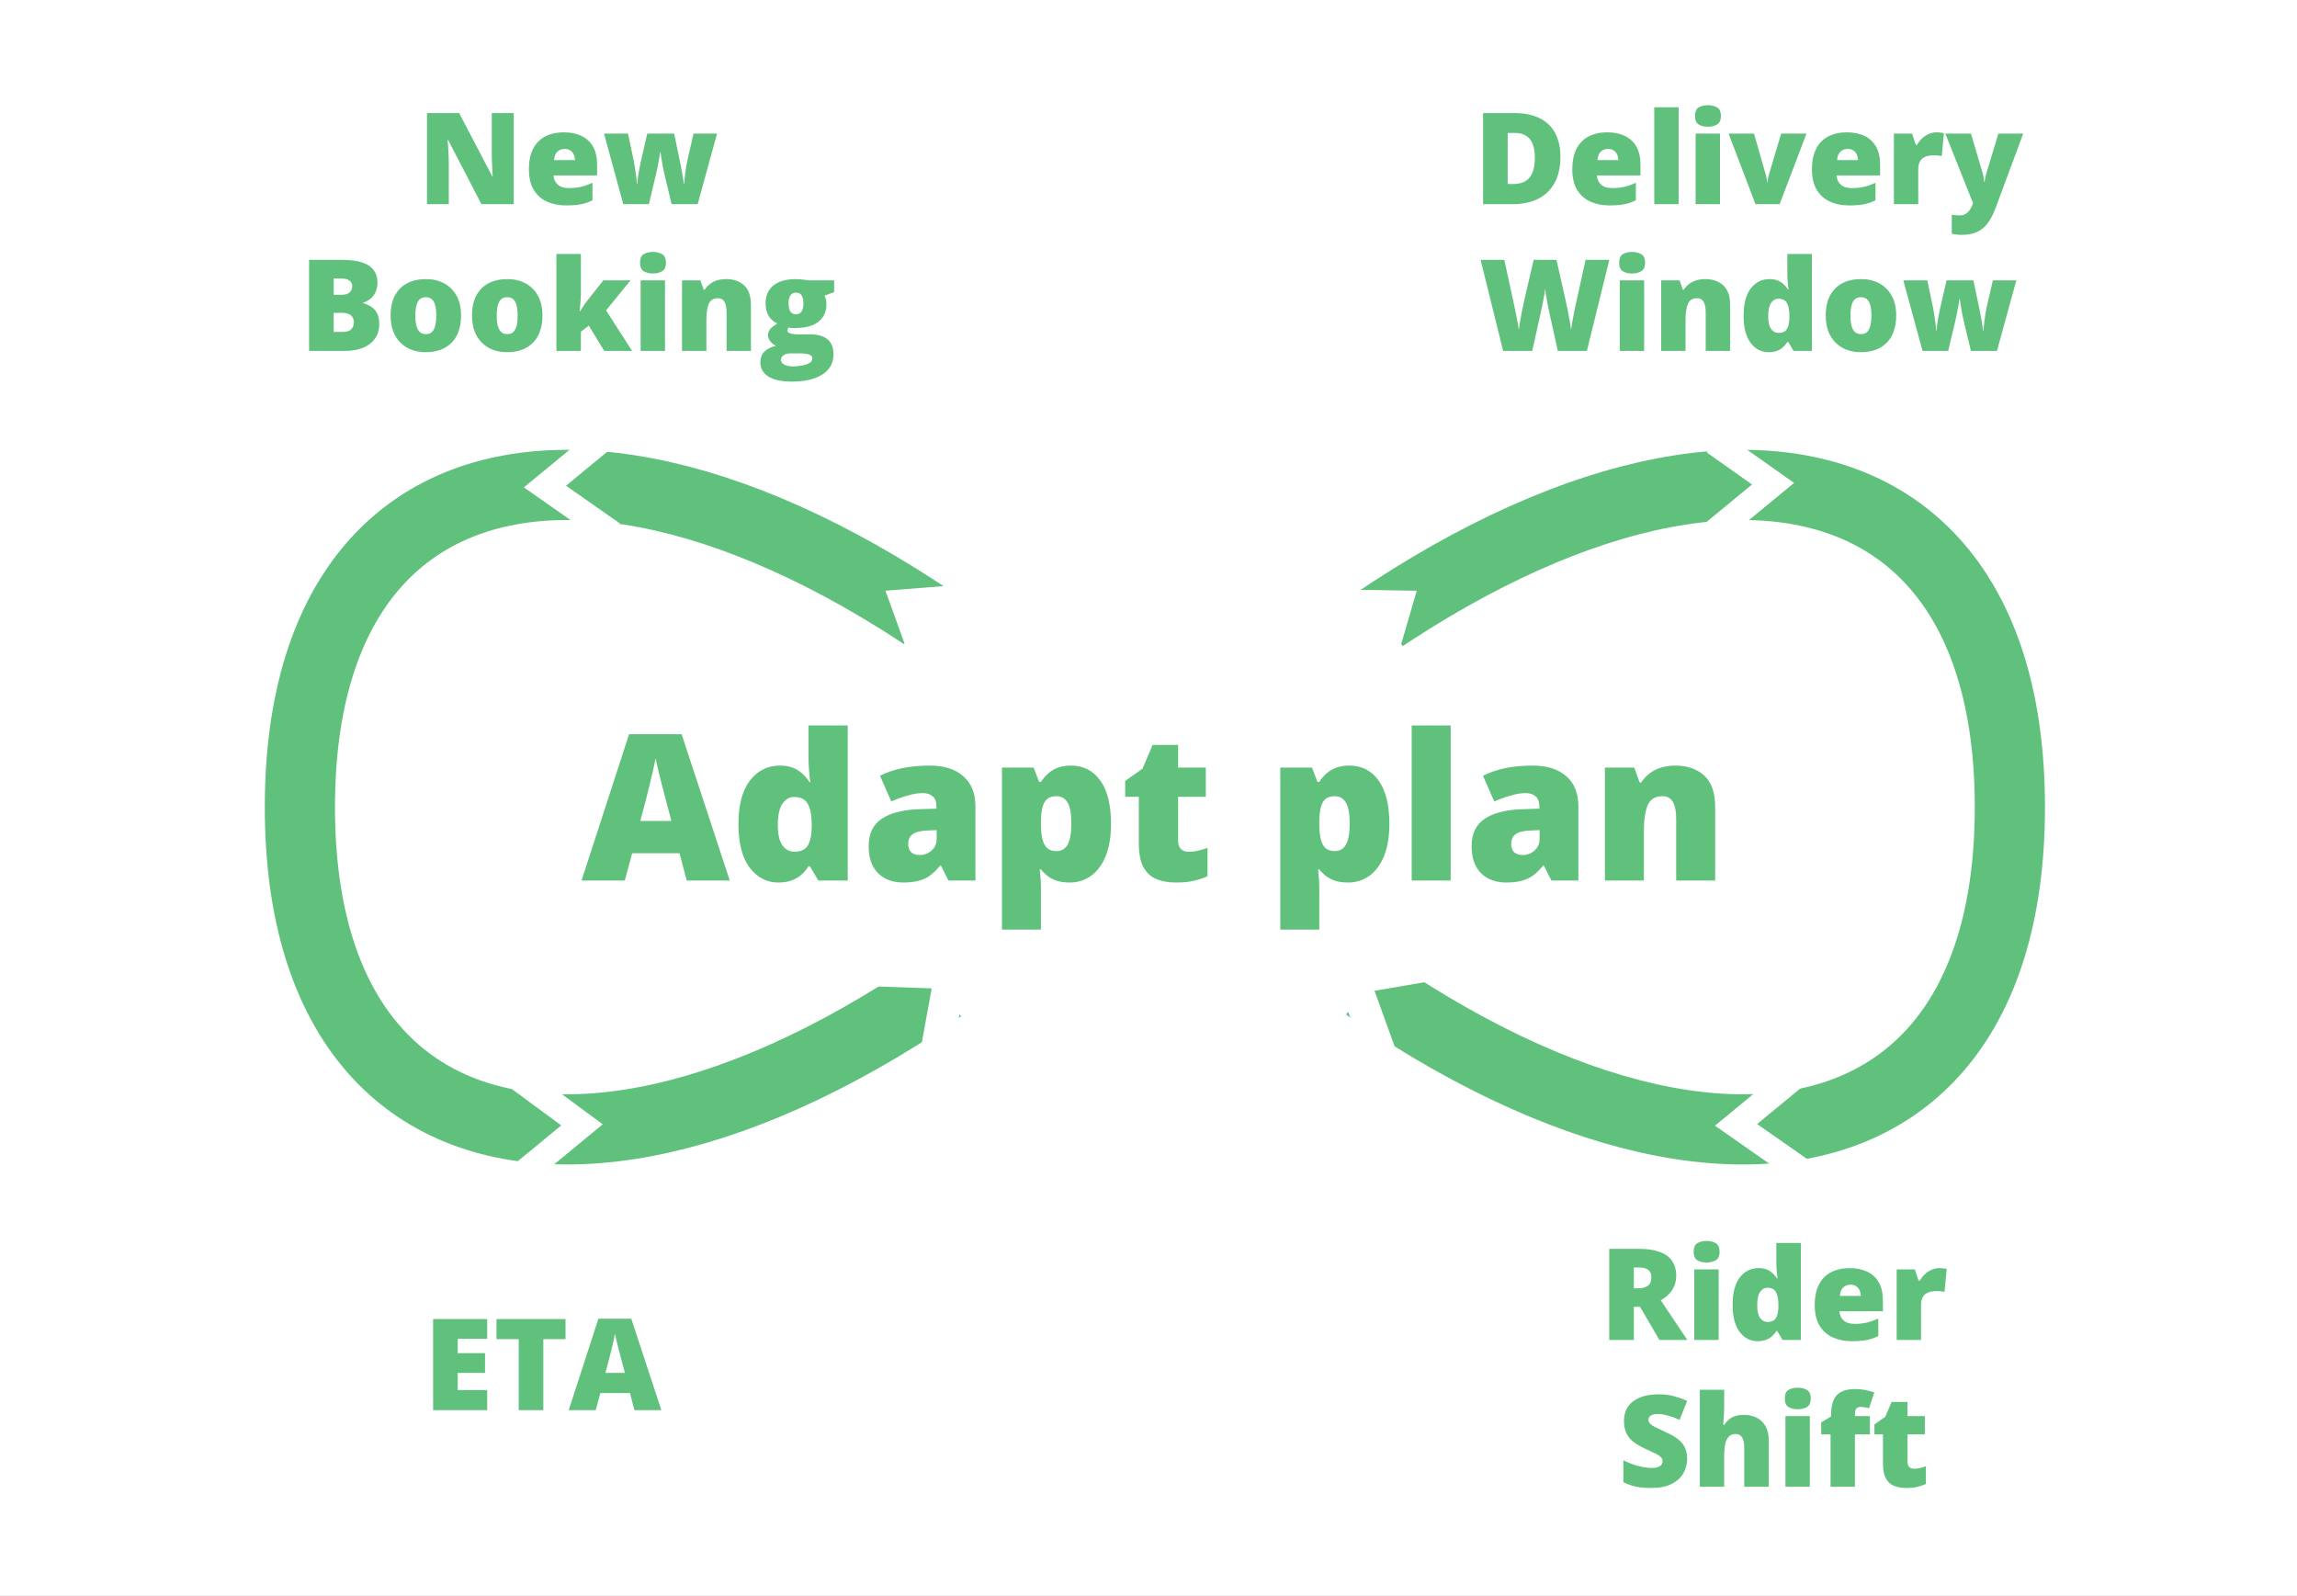
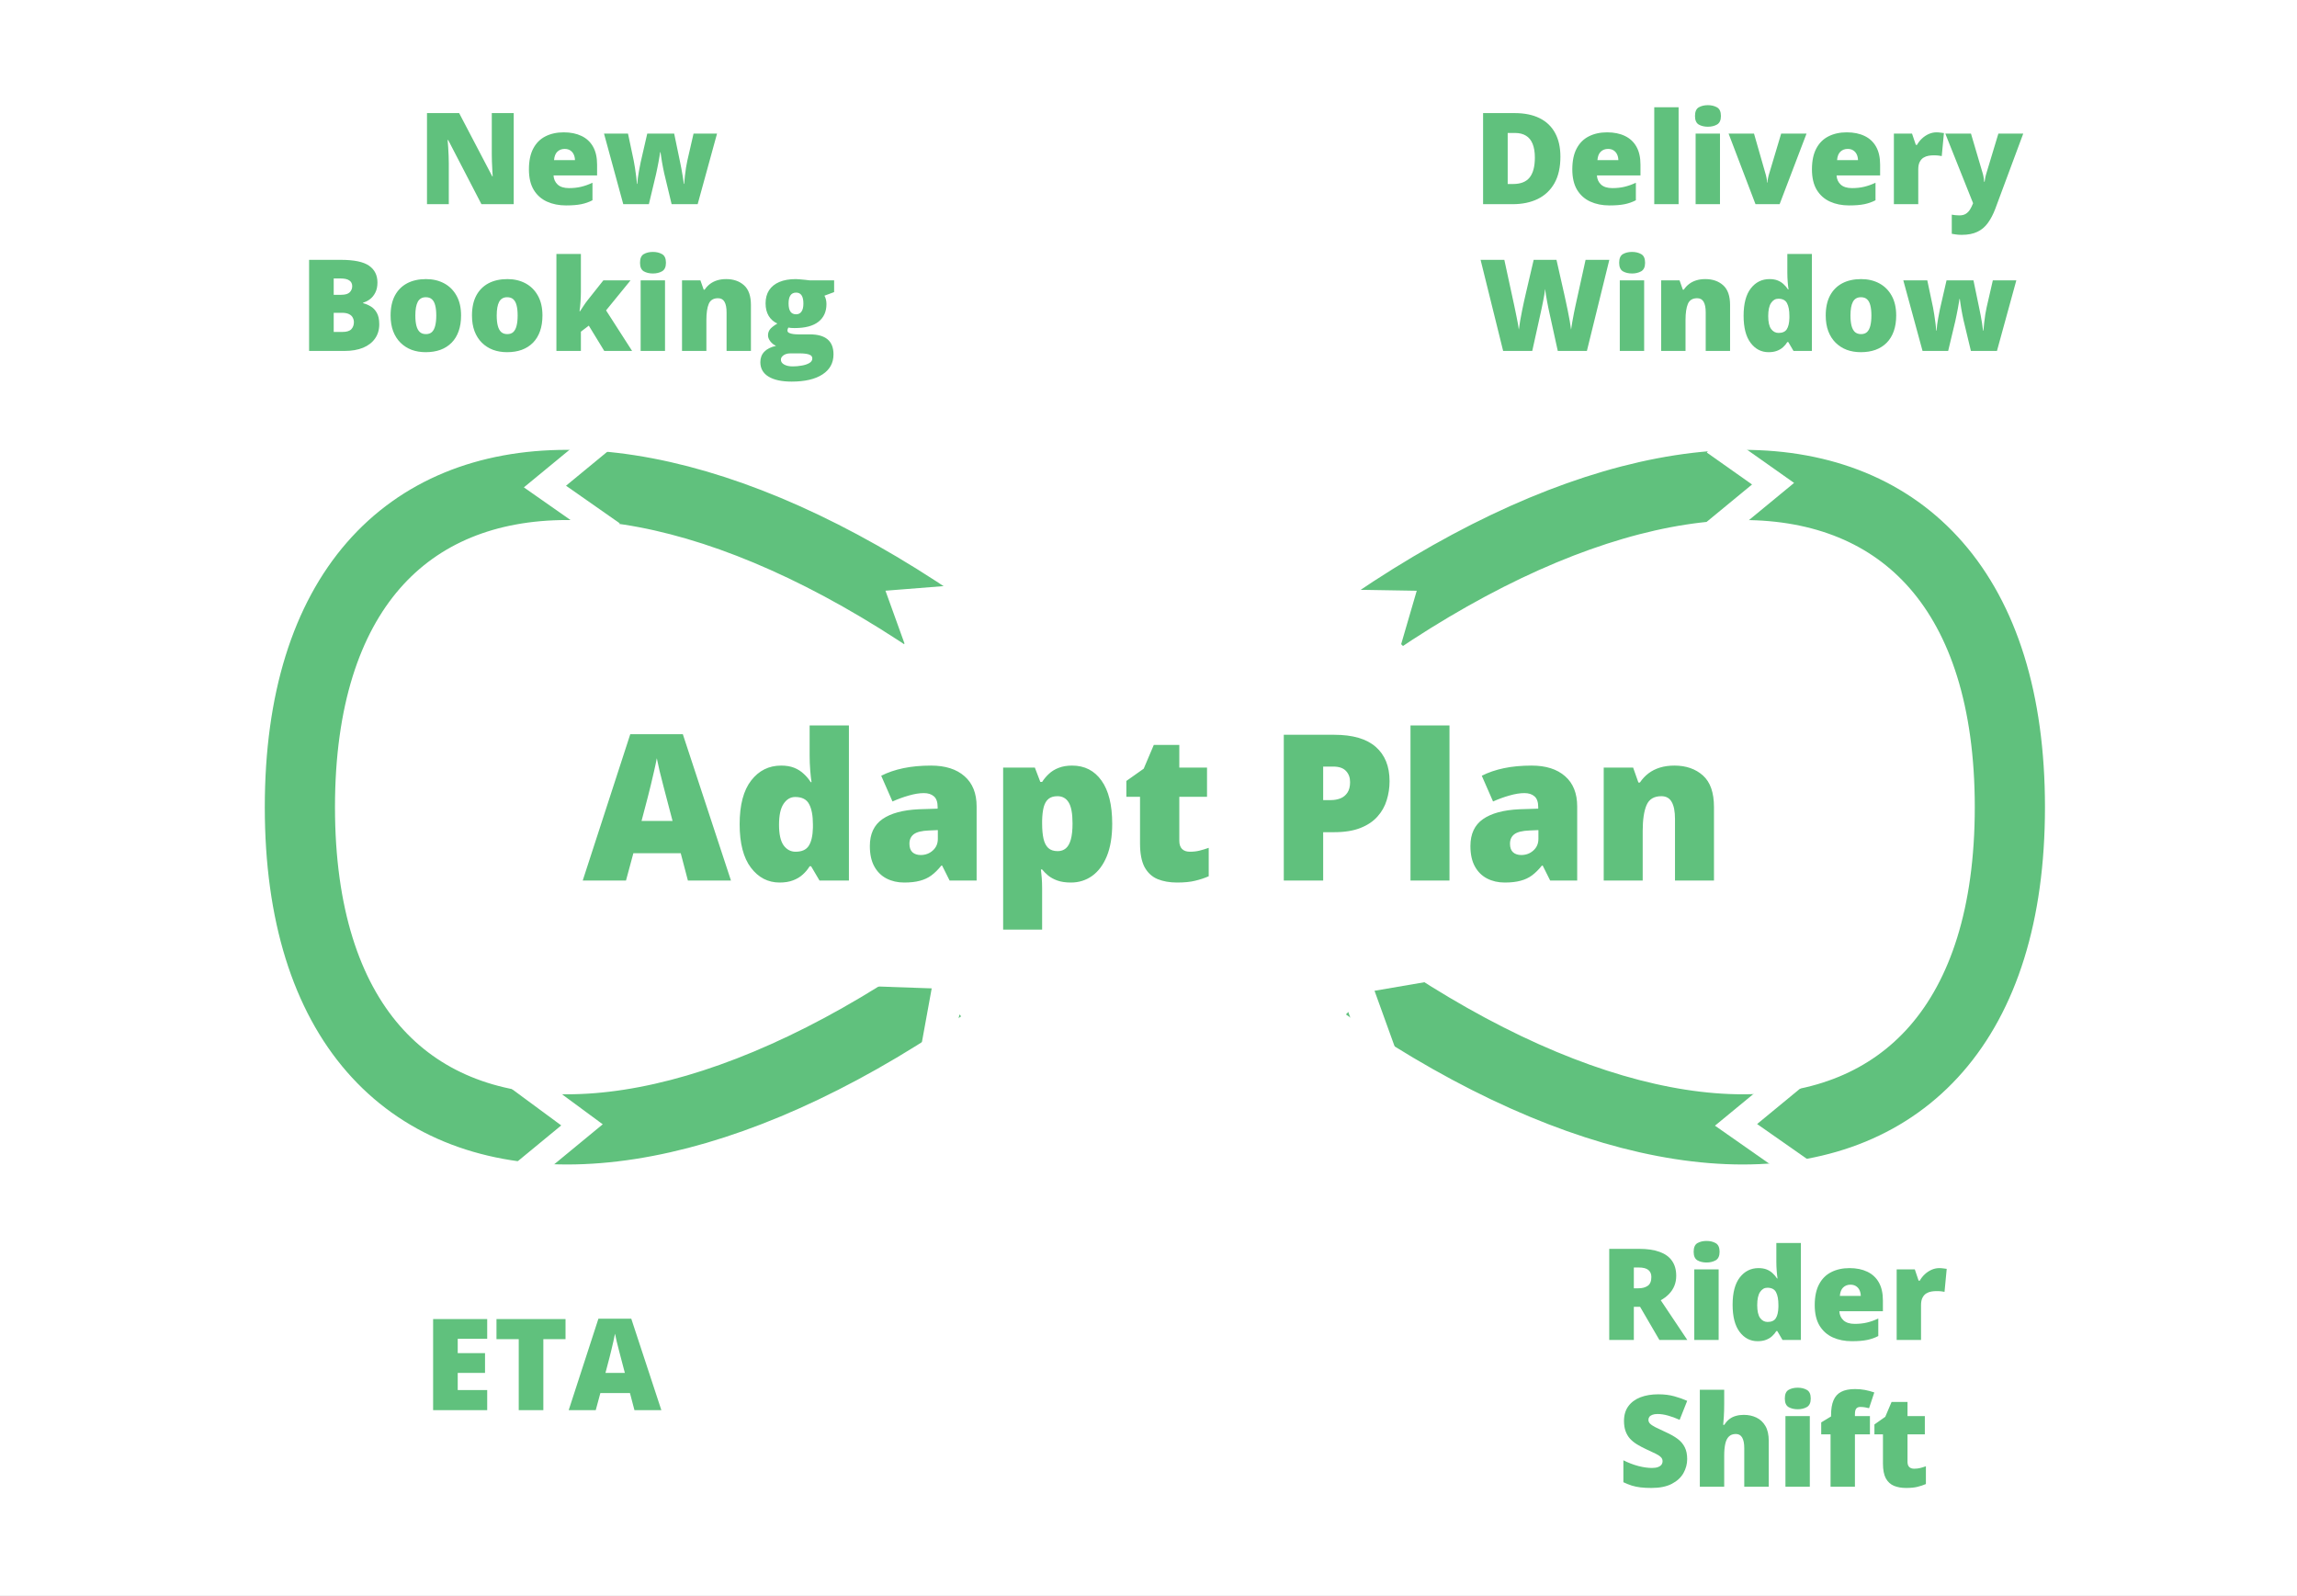
<svg xmlns="http://www.w3.org/2000/svg" width="360" height="250" viewBox="0 0 360 250" fill="none">
  <rect width="360" height="250" fill="white" />
  <path d="M181 126.5C248 59.167 315 59.167 315 126.5C315 193.833 248 193.833 181 126.5ZM181 126.5C114 59.167 47 59.167 47 126.5C47 193.833 114 193.833 181 126.5Z" stroke="#60C17D" stroke-width="11" stroke-linecap="round" stroke-linejoin="round" />
  <rect x="180.64" y="62" width="90" height="90" transform="rotate(45 180.64 62)" fill="white" />
  <path d="M80.514 32H75.455L70.24 21.941H70.152C70.185 22.247 70.214 22.615 70.24 23.045C70.266 23.475 70.289 23.914 70.309 24.363C70.328 24.806 70.338 25.206 70.338 25.564V32H66.92V17.723H71.959L77.154 27.645H77.213C77.193 27.332 77.174 26.971 77.154 26.561C77.135 26.144 77.115 25.724 77.096 25.301C77.083 24.878 77.076 24.503 77.076 24.178V17.723H80.514V32ZM88.356 20.74C89.43 20.74 90.357 20.929 91.139 21.307C91.92 21.678 92.522 22.238 92.945 22.986C93.368 23.735 93.58 24.672 93.58 25.799V27.498H86.754C86.787 28.078 87.001 28.553 87.398 28.924C87.802 29.295 88.394 29.48 89.176 29.48C89.866 29.48 90.497 29.412 91.07 29.275C91.65 29.139 92.245 28.927 92.857 28.641V31.385C92.324 31.665 91.741 31.87 91.109 32C90.478 32.13 89.68 32.195 88.717 32.195C87.603 32.195 86.607 31.997 85.728 31.6C84.85 31.203 84.156 30.587 83.648 29.754C83.147 28.921 82.897 27.85 82.897 26.541C82.897 25.213 83.124 24.122 83.58 23.27C84.036 22.41 84.674 21.775 85.494 21.365C86.314 20.949 87.268 20.74 88.356 20.74ZM88.492 23.338C88.043 23.338 87.665 23.481 87.359 23.768C87.06 24.047 86.884 24.49 86.832 25.096H90.113C90.107 24.77 90.042 24.474 89.918 24.207C89.794 23.94 89.612 23.729 89.371 23.572C89.137 23.416 88.844 23.338 88.492 23.338ZM105.26 32L104.098 27.156C104.039 26.909 103.98 26.629 103.922 26.316C103.863 25.997 103.805 25.678 103.746 25.359C103.694 25.04 103.648 24.747 103.609 24.48C103.57 24.213 103.541 24.005 103.521 23.855H103.463C103.443 24.005 103.411 24.217 103.365 24.49C103.32 24.757 103.268 25.053 103.209 25.379C103.15 25.704 103.085 26.037 103.014 26.375C102.949 26.707 102.883 27.016 102.818 27.303L101.695 32H97.682L94.664 20.936H98.424L99.322 25.184C99.387 25.496 99.453 25.87 99.518 26.307C99.589 26.736 99.651 27.176 99.703 27.625C99.762 28.068 99.801 28.465 99.82 28.816H99.879C99.892 28.549 99.921 28.244 99.967 27.898C100.019 27.547 100.074 27.199 100.133 26.854C100.198 26.509 100.257 26.206 100.309 25.945C100.361 25.678 100.396 25.496 100.416 25.398L101.441 20.936H105.66L106.598 25.457C106.656 25.711 106.721 26.037 106.793 26.434C106.871 26.824 106.943 27.234 107.008 27.664C107.079 28.087 107.132 28.471 107.164 28.816H107.223C107.249 28.458 107.288 28.051 107.34 27.596C107.392 27.14 107.451 26.697 107.516 26.268C107.587 25.831 107.656 25.47 107.721 25.184L108.697 20.936H112.379L109.342 32H105.26ZM48.443 40.723H53.424C55.488 40.723 56.959 41.029 57.838 41.641C58.717 42.253 59.156 43.132 59.156 44.277C59.156 44.902 59.042 45.433 58.815 45.869C58.593 46.305 58.31 46.65 57.965 46.904C57.626 47.158 57.278 47.331 56.92 47.422V47.52C57.31 47.617 57.698 47.78 58.082 48.008C58.473 48.229 58.795 48.565 59.049 49.014C59.309 49.456 59.44 50.059 59.44 50.82C59.44 51.686 59.218 52.432 58.775 53.057C58.339 53.682 57.714 54.163 56.9 54.502C56.087 54.834 55.12 55 54 55H48.443V40.723ZM52.301 46.201H53.463C54.101 46.201 54.55 46.071 54.81 45.81C55.071 45.544 55.201 45.221 55.201 44.844C55.201 44.453 55.051 44.157 54.752 43.955C54.459 43.747 54.003 43.643 53.385 43.643H52.301V46.201ZM52.301 49.023V52.022H53.658C54.329 52.022 54.797 51.878 55.065 51.592C55.331 51.299 55.465 50.934 55.465 50.498C55.465 50.244 55.406 50.007 55.289 49.785C55.178 49.557 54.986 49.375 54.713 49.238C54.44 49.095 54.062 49.023 53.58 49.023H52.301ZM72.262 49.443C72.262 50.368 72.135 51.188 71.881 51.904C71.627 52.62 71.259 53.223 70.777 53.711C70.296 54.199 69.713 54.57 69.029 54.824C68.346 55.072 67.574 55.195 66.715 55.195C65.914 55.195 65.178 55.072 64.508 54.824C63.844 54.57 63.264 54.199 62.77 53.711C62.275 53.223 61.891 52.62 61.617 51.904C61.35 51.188 61.217 50.368 61.217 49.443C61.217 48.219 61.438 47.184 61.881 46.338C62.33 45.492 62.968 44.847 63.795 44.404C64.628 43.962 65.621 43.74 66.773 43.74C67.835 43.74 68.779 43.962 69.606 44.404C70.432 44.847 71.08 45.492 71.549 46.338C72.024 47.184 72.262 48.219 72.262 49.443ZM65.094 49.443C65.094 50.075 65.149 50.609 65.26 51.045C65.37 51.475 65.546 51.803 65.787 52.031C66.034 52.253 66.357 52.363 66.754 52.363C67.151 52.363 67.467 52.253 67.701 52.031C67.936 51.803 68.105 51.475 68.209 51.045C68.32 50.609 68.375 50.075 68.375 49.443C68.375 48.812 68.32 48.285 68.209 47.861C68.105 47.438 67.932 47.119 67.691 46.904C67.457 46.69 67.138 46.582 66.734 46.582C66.155 46.582 65.735 46.823 65.475 47.305C65.221 47.786 65.094 48.499 65.094 49.443ZM85.016 49.443C85.016 50.368 84.889 51.188 84.635 51.904C84.381 52.62 84.013 53.223 83.531 53.711C83.049 54.199 82.467 54.57 81.783 54.824C81.1 55.072 80.328 55.195 79.469 55.195C78.668 55.195 77.932 55.072 77.262 54.824C76.598 54.57 76.018 54.199 75.523 53.711C75.029 53.223 74.644 52.62 74.371 51.904C74.104 51.188 73.971 50.368 73.971 49.443C73.971 48.219 74.192 47.184 74.635 46.338C75.084 45.492 75.722 44.847 76.549 44.404C77.382 43.962 78.375 43.74 79.527 43.74C80.588 43.74 81.533 43.962 82.359 44.404C83.186 44.847 83.834 45.492 84.303 46.338C84.778 47.184 85.016 48.219 85.016 49.443ZM77.848 49.443C77.848 50.075 77.903 50.609 78.014 51.045C78.124 51.475 78.3 51.803 78.541 52.031C78.788 52.253 79.111 52.363 79.508 52.363C79.905 52.363 80.221 52.253 80.455 52.031C80.689 51.803 80.859 51.475 80.963 51.045C81.074 50.609 81.129 50.075 81.129 49.443C81.129 48.812 81.074 48.285 80.963 47.861C80.859 47.438 80.686 47.119 80.445 46.904C80.211 46.69 79.892 46.582 79.488 46.582C78.909 46.582 78.489 46.823 78.228 47.305C77.975 47.786 77.848 48.499 77.848 49.443ZM91.041 39.805V45.781C91.041 46.23 91.022 46.732 90.982 47.285C90.95 47.832 90.898 48.33 90.826 48.779H90.904C91.054 48.551 91.243 48.265 91.471 47.92C91.699 47.575 91.904 47.288 92.086 47.06L94.566 43.935H98.824L94.986 48.643L99.068 55H94.703L92.281 51.035L91.041 51.982V55H87.203V39.805H91.041ZM104.225 43.935V55H100.406V43.935H104.225ZM102.33 39.482C102.877 39.482 103.352 39.596 103.756 39.824C104.166 40.052 104.371 40.505 104.371 41.182C104.371 41.839 104.166 42.285 103.756 42.52C103.352 42.747 102.877 42.861 102.33 42.861C101.77 42.861 101.292 42.747 100.895 42.52C100.504 42.285 100.309 41.839 100.309 41.182C100.309 40.505 100.504 40.052 100.895 39.824C101.292 39.596 101.77 39.482 102.33 39.482ZM113.814 43.74C114.954 43.74 115.885 44.062 116.607 44.707C117.33 45.352 117.691 46.383 117.691 47.803V55H113.873V48.965C113.873 48.229 113.766 47.676 113.551 47.305C113.342 46.927 113.004 46.738 112.535 46.738C111.812 46.738 111.327 47.035 111.08 47.627C110.833 48.213 110.709 49.056 110.709 50.156V55H106.891V43.935H109.771L110.289 45.4H110.436C110.67 45.049 110.95 44.749 111.275 44.502C111.601 44.255 111.975 44.066 112.398 43.935C112.822 43.805 113.294 43.74 113.814 43.74ZM124.068 59.805C122.499 59.805 121.288 59.541 120.436 59.014C119.589 58.493 119.166 57.741 119.166 56.758C119.166 56.1 119.371 55.557 119.781 55.127C120.191 54.697 120.807 54.388 121.627 54.199C121.288 54.056 120.992 53.825 120.738 53.506C120.491 53.187 120.367 52.871 120.367 52.559C120.367 52.214 120.462 51.911 120.65 51.65C120.839 51.383 121.233 51.068 121.832 50.703C121.259 50.449 120.807 50.052 120.475 49.512C120.149 48.971 119.986 48.314 119.986 47.539C119.986 46.738 120.169 46.055 120.533 45.488C120.904 44.922 121.441 44.489 122.145 44.19C122.854 43.89 123.717 43.74 124.732 43.74C124.869 43.74 125.077 43.753 125.357 43.779C125.637 43.799 125.921 43.825 126.207 43.857C126.493 43.883 126.715 43.91 126.871 43.935H130.729V45.781L129.215 46.338C129.319 46.527 129.397 46.732 129.449 46.953C129.501 47.175 129.527 47.409 129.527 47.656C129.527 48.848 129.107 49.772 128.268 50.43C127.434 51.087 126.188 51.416 124.527 51.416C124.117 51.416 123.792 51.39 123.551 51.338C123.505 51.422 123.469 51.507 123.443 51.592C123.424 51.67 123.414 51.745 123.414 51.816C123.414 51.966 123.502 52.087 123.678 52.178C123.86 52.262 124.078 52.321 124.332 52.353C124.592 52.386 124.84 52.402 125.074 52.402H126.91C128.154 52.402 129.085 52.663 129.703 53.184C130.322 53.704 130.631 54.489 130.631 55.537C130.631 56.885 130.055 57.933 128.902 58.682C127.757 59.43 126.145 59.805 124.068 59.805ZM124.254 57.422C124.716 57.422 125.182 57.38 125.65 57.295C126.119 57.217 126.513 57.087 126.832 56.904C127.151 56.722 127.311 56.481 127.311 56.182C127.311 55.954 127.216 55.781 127.027 55.664C126.839 55.553 126.594 55.478 126.295 55.44C125.995 55.4 125.68 55.381 125.348 55.381H123.863C123.59 55.381 123.339 55.423 123.111 55.508C122.89 55.599 122.714 55.719 122.584 55.869C122.454 56.019 122.389 56.188 122.389 56.377C122.389 56.69 122.558 56.94 122.896 57.129C123.235 57.324 123.688 57.422 124.254 57.422ZM124.771 49.258C125.136 49.258 125.416 49.118 125.611 48.838C125.813 48.558 125.914 48.138 125.914 47.578C125.914 47.005 125.82 46.575 125.631 46.289C125.442 46.003 125.156 45.859 124.771 45.859C124.374 45.859 124.078 46.003 123.883 46.289C123.688 46.569 123.59 46.992 123.59 47.559C123.59 48.125 123.688 48.551 123.883 48.838C124.078 49.118 124.374 49.258 124.771 49.258Z" fill="#60C17D" />
  <path d="M76.357 221H67.881V206.723H76.357V209.818H71.738V212.064H76.016V215.16H71.738V217.855H76.357V221ZM85.156 221H81.299V209.877H77.812V206.723H88.633V209.877H85.156V221ZM99.434 221L98.731 218.324H94.092L93.369 221H89.131L93.789 206.664H98.936L103.652 221H99.434ZM97.93 215.16L97.314 212.816C97.249 212.562 97.155 212.201 97.031 211.732C96.908 211.257 96.784 210.769 96.66 210.268C96.543 209.76 96.452 209.343 96.387 209.018C96.328 209.343 96.243 209.747 96.133 210.229C96.029 210.704 95.918 211.176 95.801 211.645C95.69 212.113 95.592 212.504 95.508 212.816L94.893 215.16H97.93Z" fill="#60C17D" />
  <path d="M256.887 195.723C258.182 195.723 259.26 195.882 260.119 196.201C260.979 196.514 261.623 196.982 262.053 197.607C262.489 198.232 262.707 199.01 262.707 199.941C262.707 200.521 262.609 201.048 262.414 201.523C262.219 201.999 261.939 202.425 261.574 202.803C261.216 203.174 260.786 203.499 260.285 203.779L264.445 210H260.07L257.043 204.805H256.066V210H252.209V195.723H256.887ZM256.828 198.643H256.066V201.904H256.789C257.382 201.904 257.867 201.774 258.244 201.514C258.622 201.253 258.811 200.788 258.811 200.117C258.811 199.655 258.654 199.294 258.342 199.033C258.029 198.773 257.525 198.643 256.828 198.643ZM269.357 198.936V210H265.539V198.936H269.357ZM267.463 194.482C268.01 194.482 268.485 194.596 268.889 194.824C269.299 195.052 269.504 195.505 269.504 196.182C269.504 196.839 269.299 197.285 268.889 197.52C268.485 197.747 268.01 197.861 267.463 197.861C266.903 197.861 266.424 197.747 266.027 197.52C265.637 197.285 265.441 196.839 265.441 196.182C265.441 195.505 265.637 195.052 266.027 194.824C266.424 194.596 266.903 194.482 267.463 194.482ZM275.461 210.195C274.322 210.195 273.384 209.71 272.648 208.74C271.913 207.77 271.545 206.351 271.545 204.482C271.545 202.594 271.923 201.165 272.678 200.195C273.433 199.225 274.41 198.74 275.607 198.74C276.102 198.74 276.529 198.812 276.887 198.955C277.245 199.098 277.554 199.294 277.814 199.541C278.081 199.782 278.312 200.055 278.508 200.361H278.586C278.54 200.081 278.498 199.697 278.459 199.209C278.42 198.714 278.4 198.232 278.4 197.764V194.805H282.248V210H279.367L278.547 208.604H278.4C278.225 208.896 278.003 209.163 277.736 209.404C277.476 209.645 277.157 209.837 276.779 209.98C276.408 210.124 275.969 210.195 275.461 210.195ZM277.023 207.178C277.635 207.178 278.065 206.986 278.312 206.602C278.566 206.211 278.703 205.618 278.723 204.824V204.521C278.723 203.649 278.599 202.982 278.352 202.52C278.111 202.051 277.655 201.816 276.984 201.816C276.529 201.816 276.151 202.038 275.852 202.48C275.552 202.923 275.402 203.61 275.402 204.541C275.402 205.459 275.552 206.13 275.852 206.553C276.158 206.969 276.548 207.178 277.023 207.178ZM289.875 198.74C290.949 198.74 291.877 198.929 292.658 199.307C293.439 199.678 294.042 200.238 294.465 200.986C294.888 201.735 295.1 202.673 295.1 203.799V205.498H288.273C288.306 206.077 288.521 206.553 288.918 206.924C289.322 207.295 289.914 207.48 290.695 207.48C291.385 207.48 292.017 207.412 292.59 207.275C293.169 207.139 293.765 206.927 294.377 206.641V209.385C293.843 209.665 293.26 209.87 292.629 210C291.997 210.13 291.2 210.195 290.236 210.195C289.123 210.195 288.127 209.997 287.248 209.6C286.369 209.202 285.676 208.587 285.168 207.754C284.667 206.921 284.416 205.85 284.416 204.541C284.416 203.213 284.644 202.122 285.1 201.27C285.555 200.41 286.193 199.775 287.014 199.365C287.834 198.949 288.788 198.74 289.875 198.74ZM290.012 201.338C289.562 201.338 289.185 201.481 288.879 201.768C288.579 202.048 288.404 202.49 288.352 203.096H291.633C291.626 202.77 291.561 202.474 291.438 202.207C291.314 201.94 291.132 201.729 290.891 201.572C290.656 201.416 290.363 201.338 290.012 201.338ZM303.938 198.74C304.146 198.74 304.364 198.757 304.592 198.789C304.82 198.815 304.989 198.838 305.1 198.857L304.758 202.461C304.634 202.428 304.475 202.402 304.279 202.383C304.084 202.357 303.811 202.344 303.459 202.344C303.218 202.344 302.961 202.367 302.688 202.412C302.414 202.458 302.154 202.555 301.906 202.705C301.665 202.848 301.467 203.07 301.311 203.369C301.154 203.662 301.076 204.059 301.076 204.561V210H297.258V198.936H300.1L300.695 200.703H300.881C301.083 200.339 301.34 200.01 301.652 199.717C301.971 199.417 302.326 199.18 302.717 199.004C303.114 198.828 303.521 198.74 303.938 198.74ZM264.426 228.664C264.426 229.439 264.23 230.174 263.84 230.871C263.449 231.561 262.84 232.121 262.014 232.551C261.193 232.98 260.132 233.195 258.83 233.195C258.179 233.195 257.606 233.166 257.111 233.107C256.623 233.049 256.167 232.954 255.744 232.824C255.321 232.688 254.882 232.512 254.426 232.297V228.859C255.201 229.25 255.982 229.549 256.77 229.758C257.557 229.96 258.27 230.061 258.908 230.061C259.292 230.061 259.605 230.015 259.846 229.924C260.093 229.833 260.275 229.709 260.393 229.553C260.51 229.39 260.568 229.204 260.568 228.996C260.568 228.749 260.48 228.54 260.305 228.371C260.135 228.195 259.862 228.013 259.484 227.824C259.107 227.635 258.609 227.401 257.99 227.121C257.463 226.874 256.984 226.62 256.555 226.359C256.132 226.099 255.767 225.803 255.461 225.471C255.161 225.132 254.93 224.738 254.768 224.289C254.605 223.84 254.523 223.309 254.523 222.697C254.523 221.779 254.748 221.011 255.197 220.393C255.653 219.768 256.285 219.299 257.092 218.986C257.906 218.674 258.843 218.518 259.904 218.518C260.835 218.518 261.672 218.622 262.414 218.83C263.163 219.038 263.833 219.276 264.426 219.543L263.244 222.521C262.632 222.242 262.03 222.02 261.438 221.857C260.845 221.688 260.295 221.604 259.787 221.604C259.455 221.604 259.182 221.646 258.967 221.73C258.758 221.809 258.602 221.916 258.498 222.053C258.4 222.189 258.352 222.346 258.352 222.521C258.352 222.743 258.436 222.941 258.605 223.117C258.781 223.293 259.071 223.485 259.475 223.693C259.885 223.895 260.441 224.159 261.145 224.484C261.841 224.797 262.434 225.135 262.922 225.5C263.41 225.858 263.781 226.291 264.035 226.799C264.296 227.3 264.426 227.922 264.426 228.664ZM270.227 217.805V219.963C270.227 220.783 270.207 221.473 270.168 222.033C270.135 222.587 270.103 223.01 270.07 223.303H270.246C270.487 222.919 270.76 222.613 271.066 222.385C271.372 222.157 271.711 221.994 272.082 221.896C272.453 221.792 272.857 221.74 273.293 221.74C274.022 221.74 274.68 221.88 275.266 222.16C275.858 222.44 276.33 222.88 276.682 223.479C277.033 224.071 277.209 224.846 277.209 225.803V233H273.371V226.965C273.371 226.229 273.264 225.676 273.049 225.305C272.834 224.927 272.502 224.738 272.053 224.738C271.59 224.738 271.226 224.872 270.959 225.139C270.692 225.399 270.503 225.783 270.393 226.291C270.282 226.792 270.227 227.408 270.227 228.137V233H266.408V217.805H270.227ZM283.645 221.936V233H279.826V221.936H283.645ZM281.75 217.482C282.297 217.482 282.772 217.596 283.176 217.824C283.586 218.052 283.791 218.505 283.791 219.182C283.791 219.839 283.586 220.285 283.176 220.52C282.772 220.747 282.297 220.861 281.75 220.861C281.19 220.861 280.712 220.747 280.314 220.52C279.924 220.285 279.729 219.839 279.729 219.182C279.729 218.505 279.924 218.052 280.314 217.824C280.712 217.596 281.19 217.482 281.75 217.482ZM293.068 224.797H290.715V233H286.896V224.797H285.432V222.922L286.975 221.984V221.799C286.975 220.842 287.102 220.064 287.355 219.465C287.609 218.859 288.013 218.413 288.566 218.127C289.12 217.84 289.842 217.697 290.734 217.697C291.307 217.697 291.825 217.743 292.287 217.834C292.756 217.925 293.244 218.055 293.752 218.225L292.932 220.695C292.743 220.643 292.531 220.598 292.297 220.559C292.069 220.52 291.822 220.5 291.555 220.5C291.262 220.5 291.047 220.591 290.91 220.773C290.78 220.949 290.715 221.239 290.715 221.643V221.936H293.068V224.797ZM299.992 230.178C300.337 230.178 300.653 230.142 300.939 230.07C301.226 229.999 301.525 229.908 301.838 229.797V232.58C301.421 232.762 300.979 232.909 300.51 233.02C300.048 233.137 299.455 233.195 298.732 233.195C298.016 233.195 297.385 233.085 296.838 232.863C296.291 232.635 295.865 232.245 295.559 231.691C295.259 231.132 295.109 230.354 295.109 229.357V224.797H293.771V223.244L295.471 222.043L296.457 219.719H298.957V221.936H301.672V224.797H298.957V229.104C298.957 229.462 299.048 229.732 299.23 229.914C299.413 230.09 299.667 230.178 299.992 230.178Z" fill="#60C17D" />
  <path d="M244.557 24.559C244.557 26.219 244.247 27.599 243.629 28.699C243.01 29.799 242.138 30.626 241.012 31.18C239.892 31.727 238.574 32 237.057 32H232.438V17.723H237.379C238.915 17.723 240.217 17.986 241.285 18.514C242.353 19.041 243.163 19.812 243.717 20.828C244.277 21.844 244.557 23.087 244.557 24.559ZM240.553 24.695C240.553 23.829 240.436 23.113 240.201 22.547C239.973 21.974 239.628 21.547 239.166 21.268C238.704 20.981 238.121 20.838 237.418 20.838H236.295V28.836H237.154C238.326 28.836 239.186 28.497 239.732 27.82C240.279 27.137 240.553 26.095 240.553 24.695ZM251.881 20.74C252.955 20.74 253.883 20.929 254.664 21.307C255.445 21.678 256.048 22.238 256.471 22.986C256.894 23.735 257.105 24.672 257.105 25.799V27.498H250.279C250.312 28.078 250.527 28.553 250.924 28.924C251.327 29.295 251.92 29.48 252.701 29.48C253.391 29.48 254.023 29.412 254.596 29.275C255.175 29.139 255.771 28.927 256.383 28.641V31.385C255.849 31.665 255.266 31.87 254.635 32C254.003 32.13 253.206 32.195 252.242 32.195C251.129 32.195 250.133 31.997 249.254 31.6C248.375 31.203 247.682 30.587 247.174 29.754C246.673 28.921 246.422 27.85 246.422 26.541C246.422 25.213 246.65 24.122 247.105 23.27C247.561 22.41 248.199 21.775 249.02 21.365C249.84 20.949 250.794 20.74 251.881 20.74ZM252.018 23.338C251.568 23.338 251.191 23.481 250.885 23.768C250.585 24.047 250.41 24.49 250.357 25.096H253.639C253.632 24.77 253.567 24.474 253.443 24.207C253.32 23.94 253.137 23.729 252.896 23.572C252.662 23.416 252.369 23.338 252.018 23.338ZM263.082 32H259.264V16.805H263.082V32ZM269.566 20.936V32H265.748V20.936H269.566ZM267.672 16.482C268.219 16.482 268.694 16.596 269.098 16.824C269.508 17.052 269.713 17.505 269.713 18.182C269.713 18.839 269.508 19.285 269.098 19.52C268.694 19.747 268.219 19.861 267.672 19.861C267.112 19.861 266.633 19.747 266.236 19.52C265.846 19.285 265.65 18.839 265.65 18.182C265.65 17.505 265.846 17.052 266.236 16.824C266.633 16.596 267.112 16.482 267.672 16.482ZM275.133 32L270.914 20.936H274.898L276.773 27.479C276.793 27.537 276.826 27.687 276.871 27.928C276.923 28.169 276.949 28.393 276.949 28.602H277.018C277.018 28.38 277.04 28.169 277.086 27.967C277.132 27.765 277.167 27.609 277.193 27.498L279.156 20.936H283.131L278.912 32H275.133ZM289.439 20.74C290.514 20.74 291.441 20.929 292.223 21.307C293.004 21.678 293.606 22.238 294.029 22.986C294.452 23.735 294.664 24.672 294.664 25.799V27.498H287.838C287.87 28.078 288.085 28.553 288.482 28.924C288.886 29.295 289.479 29.48 290.26 29.48C290.95 29.48 291.581 29.412 292.154 29.275C292.734 29.139 293.329 28.927 293.941 28.641V31.385C293.408 31.665 292.825 31.87 292.193 32C291.562 32.13 290.764 32.195 289.801 32.195C288.688 32.195 287.691 31.997 286.812 31.6C285.934 31.203 285.24 30.587 284.732 29.754C284.231 28.921 283.98 27.85 283.98 26.541C283.98 25.213 284.208 24.122 284.664 23.27C285.12 22.41 285.758 21.775 286.578 21.365C287.398 20.949 288.352 20.74 289.439 20.74ZM289.576 23.338C289.127 23.338 288.749 23.481 288.443 23.768C288.144 24.047 287.968 24.49 287.916 25.096H291.197C291.191 24.77 291.126 24.474 291.002 24.207C290.878 23.94 290.696 23.729 290.455 23.572C290.221 23.416 289.928 23.338 289.576 23.338ZM303.502 20.74C303.71 20.74 303.928 20.756 304.156 20.789C304.384 20.815 304.553 20.838 304.664 20.857L304.322 24.461C304.199 24.428 304.039 24.402 303.844 24.383C303.648 24.357 303.375 24.344 303.023 24.344C302.783 24.344 302.525 24.366 302.252 24.412C301.979 24.458 301.718 24.555 301.471 24.705C301.23 24.848 301.031 25.07 300.875 25.369C300.719 25.662 300.641 26.059 300.641 26.561V32H296.822V20.936H299.664L300.26 22.703H300.445C300.647 22.338 300.904 22.01 301.217 21.717C301.536 21.417 301.891 21.18 302.281 21.004C302.678 20.828 303.085 20.74 303.502 20.74ZM304.879 20.936H308.902L310.777 27.283C310.803 27.374 310.829 27.488 310.855 27.625C310.882 27.755 310.904 27.895 310.924 28.045C310.943 28.195 310.956 28.341 310.963 28.484H311.041C311.074 28.217 311.109 27.986 311.148 27.791C311.194 27.589 311.236 27.426 311.275 27.303L313.199 20.936H317.096L312.721 32.703C312.382 33.602 311.988 34.353 311.539 34.959C311.096 35.571 310.546 36.03 309.889 36.336C309.238 36.648 308.427 36.805 307.457 36.805C307.105 36.805 306.803 36.785 306.549 36.746C306.301 36.714 306.083 36.678 305.895 36.639V33.641C306.038 33.667 306.214 33.693 306.422 33.719C306.63 33.745 306.848 33.758 307.076 33.758C307.499 33.758 307.841 33.673 308.102 33.504C308.368 33.335 308.587 33.11 308.756 32.83C308.925 32.557 309.072 32.26 309.195 31.941L309.234 31.844L304.879 20.936ZM252.223 40.723L248.707 55H244.146L242.779 48.779C242.753 48.662 242.711 48.464 242.652 48.184C242.6 47.904 242.538 47.585 242.467 47.227C242.402 46.868 242.34 46.517 242.281 46.172C242.229 45.82 242.19 45.524 242.164 45.283C242.138 45.524 242.096 45.82 242.037 46.172C241.979 46.517 241.913 46.868 241.842 47.227C241.777 47.585 241.712 47.904 241.646 48.184C241.588 48.464 241.546 48.662 241.52 48.779L240.143 55H235.582L232.047 40.723H235.768L237.32 47.881C237.359 48.057 237.411 48.307 237.477 48.633C237.548 48.952 237.62 49.303 237.691 49.688C237.77 50.065 237.841 50.43 237.906 50.781C237.971 51.133 238.017 51.426 238.043 51.66C238.095 51.257 238.163 50.797 238.248 50.283C238.339 49.769 238.437 49.248 238.541 48.721C238.652 48.187 238.756 47.692 238.854 47.236C238.951 46.781 239.036 46.41 239.107 46.123L240.367 40.723H243.941L245.162 46.123C245.227 46.403 245.309 46.774 245.406 47.236C245.51 47.692 245.615 48.187 245.719 48.721C245.829 49.255 245.93 49.782 246.021 50.303C246.113 50.817 246.181 51.27 246.227 51.66C246.266 51.335 246.331 50.925 246.422 50.43C246.513 49.928 246.604 49.443 246.695 48.975C246.793 48.499 246.868 48.141 246.92 47.9L248.502 40.723H252.223ZM257.682 43.935V55H253.863V43.935H257.682ZM255.787 39.482C256.334 39.482 256.809 39.596 257.213 39.824C257.623 40.052 257.828 40.505 257.828 41.182C257.828 41.839 257.623 42.285 257.213 42.52C256.809 42.747 256.334 42.861 255.787 42.861C255.227 42.861 254.749 42.747 254.352 42.52C253.961 42.285 253.766 41.839 253.766 41.182C253.766 40.505 253.961 40.052 254.352 39.824C254.749 39.596 255.227 39.482 255.787 39.482ZM267.271 43.74C268.411 43.74 269.342 44.062 270.064 44.707C270.787 45.352 271.148 46.383 271.148 47.803V55H267.33V48.965C267.33 48.229 267.223 47.676 267.008 47.305C266.799 46.927 266.461 46.738 265.992 46.738C265.27 46.738 264.785 47.035 264.537 47.627C264.29 48.213 264.166 49.056 264.166 50.156V55H260.348V43.935H263.229L263.746 45.4H263.893C264.127 45.049 264.407 44.749 264.732 44.502C265.058 44.255 265.432 44.066 265.855 43.935C266.279 43.805 266.751 43.74 267.271 43.74ZM277.184 55.195C276.044 55.195 275.107 54.71 274.371 53.74C273.635 52.77 273.268 51.351 273.268 49.482C273.268 47.594 273.645 46.165 274.4 45.195C275.156 44.225 276.132 43.74 277.33 43.74C277.825 43.74 278.251 43.812 278.609 43.955C278.967 44.098 279.277 44.294 279.537 44.541C279.804 44.782 280.035 45.055 280.23 45.361H280.309C280.263 45.081 280.221 44.697 280.182 44.209C280.143 43.714 280.123 43.232 280.123 42.764V39.805H283.971V55H281.09L280.27 53.603H280.123C279.947 53.897 279.726 54.163 279.459 54.404C279.199 54.645 278.88 54.837 278.502 54.98C278.131 55.124 277.691 55.195 277.184 55.195ZM278.746 52.178C279.358 52.178 279.788 51.986 280.035 51.602C280.289 51.211 280.426 50.618 280.445 49.824V49.522C280.445 48.649 280.322 47.982 280.074 47.52C279.833 47.051 279.378 46.816 278.707 46.816C278.251 46.816 277.874 47.038 277.574 47.48C277.275 47.923 277.125 48.61 277.125 49.541C277.125 50.459 277.275 51.13 277.574 51.553C277.88 51.969 278.271 52.178 278.746 52.178ZM297.184 49.443C297.184 50.368 297.057 51.188 296.803 51.904C296.549 52.62 296.181 53.223 295.699 53.711C295.217 54.199 294.635 54.57 293.951 54.824C293.268 55.072 292.496 55.195 291.637 55.195C290.836 55.195 290.1 55.072 289.43 54.824C288.766 54.57 288.186 54.199 287.691 53.711C287.197 53.223 286.812 52.62 286.539 51.904C286.272 51.188 286.139 50.368 286.139 49.443C286.139 48.219 286.36 47.184 286.803 46.338C287.252 45.492 287.89 44.847 288.717 44.404C289.55 43.962 290.543 43.74 291.695 43.74C292.757 43.74 293.701 43.962 294.527 44.404C295.354 44.847 296.002 45.492 296.471 46.338C296.946 47.184 297.184 48.219 297.184 49.443ZM290.016 49.443C290.016 50.075 290.071 50.609 290.182 51.045C290.292 51.475 290.468 51.803 290.709 52.031C290.956 52.253 291.279 52.363 291.676 52.363C292.073 52.363 292.389 52.253 292.623 52.031C292.857 51.803 293.027 51.475 293.131 51.045C293.242 50.609 293.297 50.075 293.297 49.443C293.297 48.812 293.242 48.285 293.131 47.861C293.027 47.438 292.854 47.119 292.613 46.904C292.379 46.69 292.06 46.582 291.656 46.582C291.077 46.582 290.657 46.823 290.396 47.305C290.143 47.786 290.016 48.499 290.016 49.443ZM308.893 55L307.73 50.156C307.672 49.909 307.613 49.629 307.555 49.316C307.496 48.997 307.438 48.678 307.379 48.359C307.327 48.04 307.281 47.747 307.242 47.48C307.203 47.214 307.174 47.005 307.154 46.855H307.096C307.076 47.005 307.044 47.217 306.998 47.49C306.952 47.757 306.9 48.053 306.842 48.379C306.783 48.704 306.718 49.036 306.646 49.375C306.581 49.707 306.516 50.016 306.451 50.303L305.328 55H301.314L298.297 43.935H302.057L302.955 48.184C303.02 48.496 303.085 48.87 303.15 49.307C303.222 49.736 303.284 50.176 303.336 50.625C303.395 51.068 303.434 51.465 303.453 51.816H303.512C303.525 51.55 303.554 51.243 303.6 50.898C303.652 50.547 303.707 50.199 303.766 49.853C303.831 49.508 303.889 49.206 303.941 48.945C303.993 48.678 304.029 48.496 304.049 48.398L305.074 43.935H309.293L310.23 48.457C310.289 48.711 310.354 49.036 310.426 49.434C310.504 49.824 310.576 50.234 310.641 50.664C310.712 51.087 310.764 51.471 310.797 51.816H310.855C310.882 51.458 310.921 51.051 310.973 50.596C311.025 50.14 311.083 49.697 311.148 49.268C311.22 48.831 311.288 48.47 311.354 48.184L312.33 43.935H316.012L312.975 55H308.893Z" fill="#60C17D" />
  <path d="M219.385 94.545L216.631 103.987L210.093 94.391L219.385 94.545Z" fill="white" stroke="white" stroke-width="4" stroke-linecap="square" />
  <path d="M228.5 150.5L212.059 153.316L217 167" stroke="white" stroke-width="5" stroke-linecap="square" />
  <path d="M146.049 168.702L149 152.5L134.5 152" stroke="white" stroke-width="5" stroke-linecap="square" />
  <path d="M141.545 94.364L151.349 93.588L144.698 103.106L141.545 94.364Z" fill="white" stroke="white" stroke-width="4" stroke-linecap="square" />
  <path d="M270.295 82.058L277.887 75.806L270.295 70.447" stroke="white" stroke-width="4" stroke-linecap="square" />
  <path d="M279.674 170.036L272.082 176.289L281.014 182.541" stroke="white" stroke-width="4" stroke-linecap="square" />
  <path d="M92.999 70L85.407 76.252L94.339 82.504" stroke="white" stroke-width="4" stroke-linecap="square" />
  <path d="M83.621 182.541L91.213 176.289L82.727 170.036" stroke="white" stroke-width="4" stroke-linecap="square" />
-   <path d="M107.625 138L106.5 133.719H99.078L97.922 138H91.141L98.594 115.062H106.828L114.375 138H107.625ZM105.219 128.656L104.234 124.906C104.13 124.5 103.979 123.922 103.781 123.172C103.583 122.411 103.385 121.63 103.188 120.828C103 120.016 102.854 119.349 102.75 118.828C102.656 119.349 102.521 119.995 102.344 120.766C102.177 121.526 102 122.281 101.812 123.031C101.635 123.781 101.479 124.406 101.344 124.906L100.359 128.656H105.219ZM122 138.312C120.177 138.312 118.677 137.536 117.5 135.984C116.323 134.432 115.734 132.161 115.734 129.172C115.734 126.151 116.339 123.865 117.547 122.312C118.755 120.76 120.318 119.984 122.234 119.984C123.026 119.984 123.708 120.099 124.281 120.328C124.854 120.557 125.349 120.87 125.766 121.266C126.193 121.651 126.562 122.089 126.875 122.578H127C126.927 122.13 126.859 121.516 126.797 120.734C126.734 119.943 126.703 119.172 126.703 118.422V113.688H132.859V138H128.25L126.938 135.766H126.703C126.422 136.234 126.068 136.661 125.641 137.047C125.224 137.432 124.714 137.74 124.109 137.969C123.516 138.198 122.812 138.312 122 138.312ZM124.5 133.484C125.479 133.484 126.167 133.177 126.562 132.562C126.969 131.938 127.188 130.99 127.219 129.719V129.234C127.219 127.839 127.021 126.771 126.625 126.031C126.24 125.281 125.51 124.906 124.438 124.906C123.708 124.906 123.104 125.26 122.625 125.969C122.146 126.677 121.906 127.776 121.906 129.266C121.906 130.734 122.146 131.807 122.625 132.484C123.115 133.151 123.74 133.484 124.5 133.484ZM145.734 119.984C147.974 119.984 149.724 120.542 150.984 121.656C152.245 122.76 152.875 124.339 152.875 126.391V138H148.641L147.469 135.656H147.344C146.844 136.281 146.328 136.792 145.797 137.188C145.276 137.573 144.677 137.854 144 138.031C143.323 138.219 142.495 138.312 141.516 138.312C140.495 138.312 139.578 138.104 138.766 137.688C137.953 137.271 137.312 136.641 136.844 135.797C136.375 134.953 136.141 133.885 136.141 132.594C136.141 130.698 136.797 129.292 138.109 128.375C139.422 127.458 141.323 126.943 143.812 126.828L146.766 126.734V126.484C146.766 125.693 146.568 125.13 146.172 124.797C145.786 124.464 145.266 124.297 144.609 124.297C143.911 124.297 143.13 124.422 142.266 124.672C141.411 124.911 140.552 125.224 139.688 125.609L137.922 121.578C138.943 121.057 140.099 120.661 141.391 120.391C142.682 120.12 144.13 119.984 145.734 119.984ZM146.797 130.094L145.391 130.156C144.266 130.198 143.474 130.396 143.016 130.75C142.568 131.094 142.344 131.589 142.344 132.234C142.344 132.839 142.505 133.286 142.828 133.578C143.151 133.859 143.578 134 144.109 134C144.849 134 145.479 133.766 146 133.297C146.531 132.828 146.797 132.219 146.797 131.469V130.094ZM167.844 119.984C169.802 119.984 171.339 120.771 172.453 122.344C173.568 123.906 174.125 126.161 174.125 129.109C174.125 131.12 173.844 132.812 173.281 134.188C172.719 135.552 171.948 136.583 170.969 137.281C170 137.969 168.896 138.312 167.656 138.312C166.823 138.312 166.115 138.208 165.531 138C164.958 137.792 164.479 137.531 164.094 137.219C163.719 136.906 163.401 136.589 163.141 136.266H162.953C163.005 136.672 163.047 137.109 163.078 137.578C163.12 138.047 163.141 138.594 163.141 139.219V145.688H157.031V120.297H162L162.859 122.547H163.141C163.432 122.089 163.786 121.667 164.203 121.281C164.62 120.885 165.125 120.573 165.719 120.344C166.323 120.104 167.031 119.984 167.844 119.984ZM165.547 124.781C164.953 124.781 164.484 124.922 164.141 125.203C163.797 125.484 163.547 125.911 163.391 126.484C163.245 127.047 163.161 127.75 163.141 128.594V129.078C163.141 130.016 163.214 130.807 163.359 131.453C163.505 132.089 163.755 132.573 164.109 132.906C164.464 133.229 164.953 133.391 165.578 133.391C166.089 133.391 166.516 133.245 166.859 132.953C167.203 132.661 167.464 132.198 167.641 131.562C167.818 130.927 167.906 130.089 167.906 129.047C167.906 127.495 167.703 126.396 167.297 125.75C166.901 125.104 166.318 124.781 165.547 124.781ZM186.297 133.484C186.849 133.484 187.354 133.427 187.812 133.312C188.271 133.198 188.75 133.052 189.25 132.875V137.328C188.583 137.62 187.875 137.854 187.125 138.031C186.385 138.219 185.438 138.312 184.281 138.312C183.135 138.312 182.125 138.135 181.25 137.781C180.375 137.417 179.693 136.792 179.203 135.906C178.724 135.01 178.484 133.766 178.484 132.172V124.875H176.344V122.391L179.062 120.469L180.641 116.75H184.641V120.297H188.984V124.875H184.641V131.766C184.641 132.339 184.786 132.771 185.078 133.062C185.37 133.344 185.776 133.484 186.297 133.484ZM211.469 119.984C213.427 119.984 214.964 120.771 216.078 122.344C217.193 123.906 217.75 126.161 217.75 129.109C217.75 131.12 217.469 132.812 216.906 134.188C216.344 135.552 215.573 136.583 214.594 137.281C213.625 137.969 212.521 138.312 211.281 138.312C210.448 138.312 209.74 138.208 209.156 138C208.583 137.792 208.104 137.531 207.719 137.219C207.344 136.906 207.026 136.589 206.766 136.266H206.578C206.63 136.672 206.672 137.109 206.703 137.578C206.745 138.047 206.766 138.594 206.766 139.219V145.688H200.656V120.297H205.625L206.484 122.547H206.766C207.057 122.089 207.411 121.667 207.828 121.281C208.245 120.885 208.75 120.573 209.344 120.344C209.948 120.104 210.656 119.984 211.469 119.984ZM209.172 124.781C208.578 124.781 208.109 124.922 207.766 125.203C207.422 125.484 207.172 125.911 207.016 126.484C206.87 127.047 206.786 127.75 206.766 128.594V129.078C206.766 130.016 206.839 130.807 206.984 131.453C207.13 132.089 207.38 132.573 207.734 132.906C208.089 133.229 208.578 133.391 209.203 133.391C209.714 133.391 210.141 133.245 210.484 132.953C210.828 132.661 211.089 132.198 211.266 131.562C211.443 130.927 211.531 130.089 211.531 129.047C211.531 127.495 211.328 126.396 210.922 125.75C210.526 125.104 209.943 124.781 209.172 124.781ZM227.359 138H221.25V113.688H227.359V138ZM240.234 119.984C242.474 119.984 244.224 120.542 245.484 121.656C246.745 122.76 247.375 124.339 247.375 126.391V138H243.141L241.969 135.656H241.844C241.344 136.281 240.828 136.792 240.297 137.188C239.776 137.573 239.177 137.854 238.5 138.031C237.823 138.219 236.995 138.312 236.016 138.312C234.995 138.312 234.078 138.104 233.266 137.688C232.453 137.271 231.812 136.641 231.344 135.797C230.875 134.953 230.641 133.885 230.641 132.594C230.641 130.698 231.297 129.292 232.609 128.375C233.922 127.458 235.823 126.943 238.312 126.828L241.266 126.734V126.484C241.266 125.693 241.068 125.13 240.672 124.797C240.286 124.464 239.766 124.297 239.109 124.297C238.411 124.297 237.63 124.422 236.766 124.672C235.911 124.911 235.052 125.224 234.188 125.609L232.422 121.578C233.443 121.057 234.599 120.661 235.891 120.391C237.182 120.12 238.63 119.984 240.234 119.984ZM241.297 130.094L239.891 130.156C238.766 130.198 237.974 130.396 237.516 130.75C237.068 131.094 236.844 131.589 236.844 132.234C236.844 132.839 237.005 133.286 237.328 133.578C237.651 133.859 238.078 134 238.609 134C239.349 134 239.979 133.766 240.5 133.297C241.031 132.828 241.297 132.219 241.297 131.469V130.094ZM262.609 119.984C264.432 119.984 265.922 120.5 267.078 121.531C268.234 122.562 268.812 124.214 268.812 126.484V138H262.703V128.344C262.703 127.167 262.531 126.281 262.188 125.688C261.854 125.083 261.312 124.781 260.562 124.781C259.406 124.781 258.63 125.255 258.234 126.203C257.839 127.141 257.641 128.49 257.641 130.25V138H251.531V120.297H256.141L256.969 122.641H257.203C257.578 122.078 258.026 121.599 258.547 121.203C259.068 120.807 259.667 120.505 260.344 120.297C261.021 120.089 261.776 119.984 262.609 119.984Z" fill="#60C17D" />
+   <path d="M107.812 138L106.688 133.719H99.266L98.109 138H91.328L98.781 115.062H107.016L114.562 138H107.812ZM105.406 128.656L104.422 124.906C104.318 124.5 104.167 123.922 103.969 123.172C103.771 122.411 103.573 121.63 103.375 120.828C103.188 120.016 103.042 119.349 102.938 118.828C102.844 119.349 102.708 119.995 102.531 120.766C102.365 121.526 102.188 122.281 102 123.031C101.823 123.781 101.667 124.406 101.531 124.906L100.547 128.656H105.406ZM122.188 138.312C120.365 138.312 118.865 137.536 117.688 135.984C116.51 134.432 115.922 132.161 115.922 129.172C115.922 126.151 116.526 123.865 117.734 122.312C118.943 120.76 120.505 119.984 122.422 119.984C123.214 119.984 123.896 120.099 124.469 120.328C125.042 120.557 125.536 120.87 125.953 121.266C126.38 121.651 126.75 122.089 127.062 122.578H127.188C127.115 122.13 127.047 121.516 126.984 120.734C126.922 119.943 126.891 119.172 126.891 118.422V113.688H133.047V138H128.438L127.125 135.766H126.891C126.609 136.234 126.255 136.661 125.828 137.047C125.411 137.432 124.901 137.74 124.297 137.969C123.703 138.198 123 138.312 122.188 138.312ZM124.688 133.484C125.667 133.484 126.354 133.177 126.75 132.562C127.156 131.938 127.375 130.99 127.406 129.719V129.234C127.406 127.839 127.208 126.771 126.812 126.031C126.427 125.281 125.698 124.906 124.625 124.906C123.896 124.906 123.292 125.26 122.812 125.969C122.333 126.677 122.094 127.776 122.094 129.266C122.094 130.734 122.333 131.807 122.812 132.484C123.302 133.151 123.927 133.484 124.688 133.484ZM145.922 119.984C148.161 119.984 149.911 120.542 151.172 121.656C152.432 122.76 153.062 124.339 153.062 126.391V138H148.828L147.656 135.656H147.531C147.031 136.281 146.516 136.792 145.984 137.188C145.464 137.573 144.865 137.854 144.188 138.031C143.51 138.219 142.682 138.312 141.703 138.312C140.682 138.312 139.766 138.104 138.953 137.688C138.141 137.271 137.5 136.641 137.031 135.797C136.562 134.953 136.328 133.885 136.328 132.594C136.328 130.698 136.984 129.292 138.297 128.375C139.609 127.458 141.51 126.943 144 126.828L146.953 126.734V126.484C146.953 125.693 146.755 125.13 146.359 124.797C145.974 124.464 145.453 124.297 144.797 124.297C144.099 124.297 143.318 124.422 142.453 124.672C141.599 124.911 140.74 125.224 139.875 125.609L138.109 121.578C139.13 121.057 140.286 120.661 141.578 120.391C142.87 120.12 144.318 119.984 145.922 119.984ZM146.984 130.094L145.578 130.156C144.453 130.198 143.661 130.396 143.203 130.75C142.755 131.094 142.531 131.589 142.531 132.234C142.531 132.839 142.693 133.286 143.016 133.578C143.339 133.859 143.766 134 144.297 134C145.036 134 145.667 133.766 146.188 133.297C146.719 132.828 146.984 132.219 146.984 131.469V130.094ZM168.031 119.984C169.99 119.984 171.526 120.771 172.641 122.344C173.755 123.906 174.312 126.161 174.312 129.109C174.312 131.12 174.031 132.812 173.469 134.188C172.906 135.552 172.135 136.583 171.156 137.281C170.188 137.969 169.083 138.312 167.844 138.312C167.01 138.312 166.302 138.208 165.719 138C165.146 137.792 164.667 137.531 164.281 137.219C163.906 136.906 163.589 136.589 163.328 136.266H163.141C163.193 136.672 163.234 137.109 163.266 137.578C163.307 138.047 163.328 138.594 163.328 139.219V145.688H157.219V120.297H162.188L163.047 122.547H163.328C163.62 122.089 163.974 121.667 164.391 121.281C164.807 120.885 165.312 120.573 165.906 120.344C166.51 120.104 167.219 119.984 168.031 119.984ZM165.734 124.781C165.141 124.781 164.672 124.922 164.328 125.203C163.984 125.484 163.734 125.911 163.578 126.484C163.432 127.047 163.349 127.75 163.328 128.594V129.078C163.328 130.016 163.401 130.807 163.547 131.453C163.693 132.089 163.943 132.573 164.297 132.906C164.651 133.229 165.141 133.391 165.766 133.391C166.276 133.391 166.703 133.245 167.047 132.953C167.391 132.661 167.651 132.198 167.828 131.562C168.005 130.927 168.094 130.089 168.094 129.047C168.094 127.495 167.891 126.396 167.484 125.75C167.089 125.104 166.505 124.781 165.734 124.781ZM186.484 133.484C187.036 133.484 187.542 133.427 188 133.312C188.458 133.198 188.938 133.052 189.438 132.875V137.328C188.771 137.62 188.062 137.854 187.312 138.031C186.573 138.219 185.625 138.312 184.469 138.312C183.323 138.312 182.312 138.135 181.438 137.781C180.562 137.417 179.88 136.792 179.391 135.906C178.911 135.01 178.672 133.766 178.672 132.172V124.875H176.531V122.391L179.25 120.469L180.828 116.75H184.828V120.297H189.172V124.875H184.828V131.766C184.828 132.339 184.974 132.771 185.266 133.062C185.557 133.344 185.964 133.484 186.484 133.484ZM209.109 115.156C212.005 115.156 214.172 115.786 215.609 117.047C217.057 118.307 217.781 120.099 217.781 122.422C217.781 123.464 217.63 124.464 217.328 125.422C217.036 126.38 216.552 127.234 215.875 127.984C215.208 128.734 214.318 129.328 213.203 129.766C212.099 130.203 210.734 130.422 209.109 130.422H207.375V138H201.203V115.156H209.109ZM208.969 120.141H207.375V125.391H208.594C209.125 125.391 209.62 125.302 210.078 125.125C210.536 124.938 210.901 124.641 211.172 124.234C211.453 123.818 211.594 123.266 211.594 122.578C211.594 121.859 211.38 121.276 210.953 120.828C210.526 120.37 209.865 120.141 208.969 120.141ZM227.172 138H221.062V113.688H227.172V138ZM240.047 119.984C242.286 119.984 244.036 120.542 245.297 121.656C246.557 122.76 247.188 124.339 247.188 126.391V138H242.953L241.781 135.656H241.656C241.156 136.281 240.641 136.792 240.109 137.188C239.589 137.573 238.99 137.854 238.312 138.031C237.635 138.219 236.807 138.312 235.828 138.312C234.807 138.312 233.891 138.104 233.078 137.688C232.266 137.271 231.625 136.641 231.156 135.797C230.688 134.953 230.453 133.885 230.453 132.594C230.453 130.698 231.109 129.292 232.422 128.375C233.734 127.458 235.635 126.943 238.125 126.828L241.078 126.734V126.484C241.078 125.693 240.88 125.13 240.484 124.797C240.099 124.464 239.578 124.297 238.922 124.297C238.224 124.297 237.443 124.422 236.578 124.672C235.724 124.911 234.865 125.224 234 125.609L232.234 121.578C233.255 121.057 234.411 120.661 235.703 120.391C236.995 120.12 238.443 119.984 240.047 119.984ZM241.109 130.094L239.703 130.156C238.578 130.198 237.786 130.396 237.328 130.75C236.88 131.094 236.656 131.589 236.656 132.234C236.656 132.839 236.818 133.286 237.141 133.578C237.464 133.859 237.891 134 238.422 134C239.161 134 239.792 133.766 240.312 133.297C240.844 132.828 241.109 132.219 241.109 131.469V130.094ZM262.422 119.984C264.245 119.984 265.734 120.5 266.891 121.531C268.047 122.562 268.625 124.214 268.625 126.484V138H262.516V128.344C262.516 127.167 262.344 126.281 262 125.688C261.667 125.083 261.125 124.781 260.375 124.781C259.219 124.781 258.443 125.255 258.047 126.203C257.651 127.141 257.453 128.49 257.453 130.25V138H251.344V120.297H255.953L256.781 122.641H257.016C257.391 122.078 257.839 121.599 258.359 121.203C258.88 120.807 259.479 120.505 260.156 120.297C260.833 120.089 261.589 119.984 262.422 119.984Z" fill="#60C17D" />
</svg>
